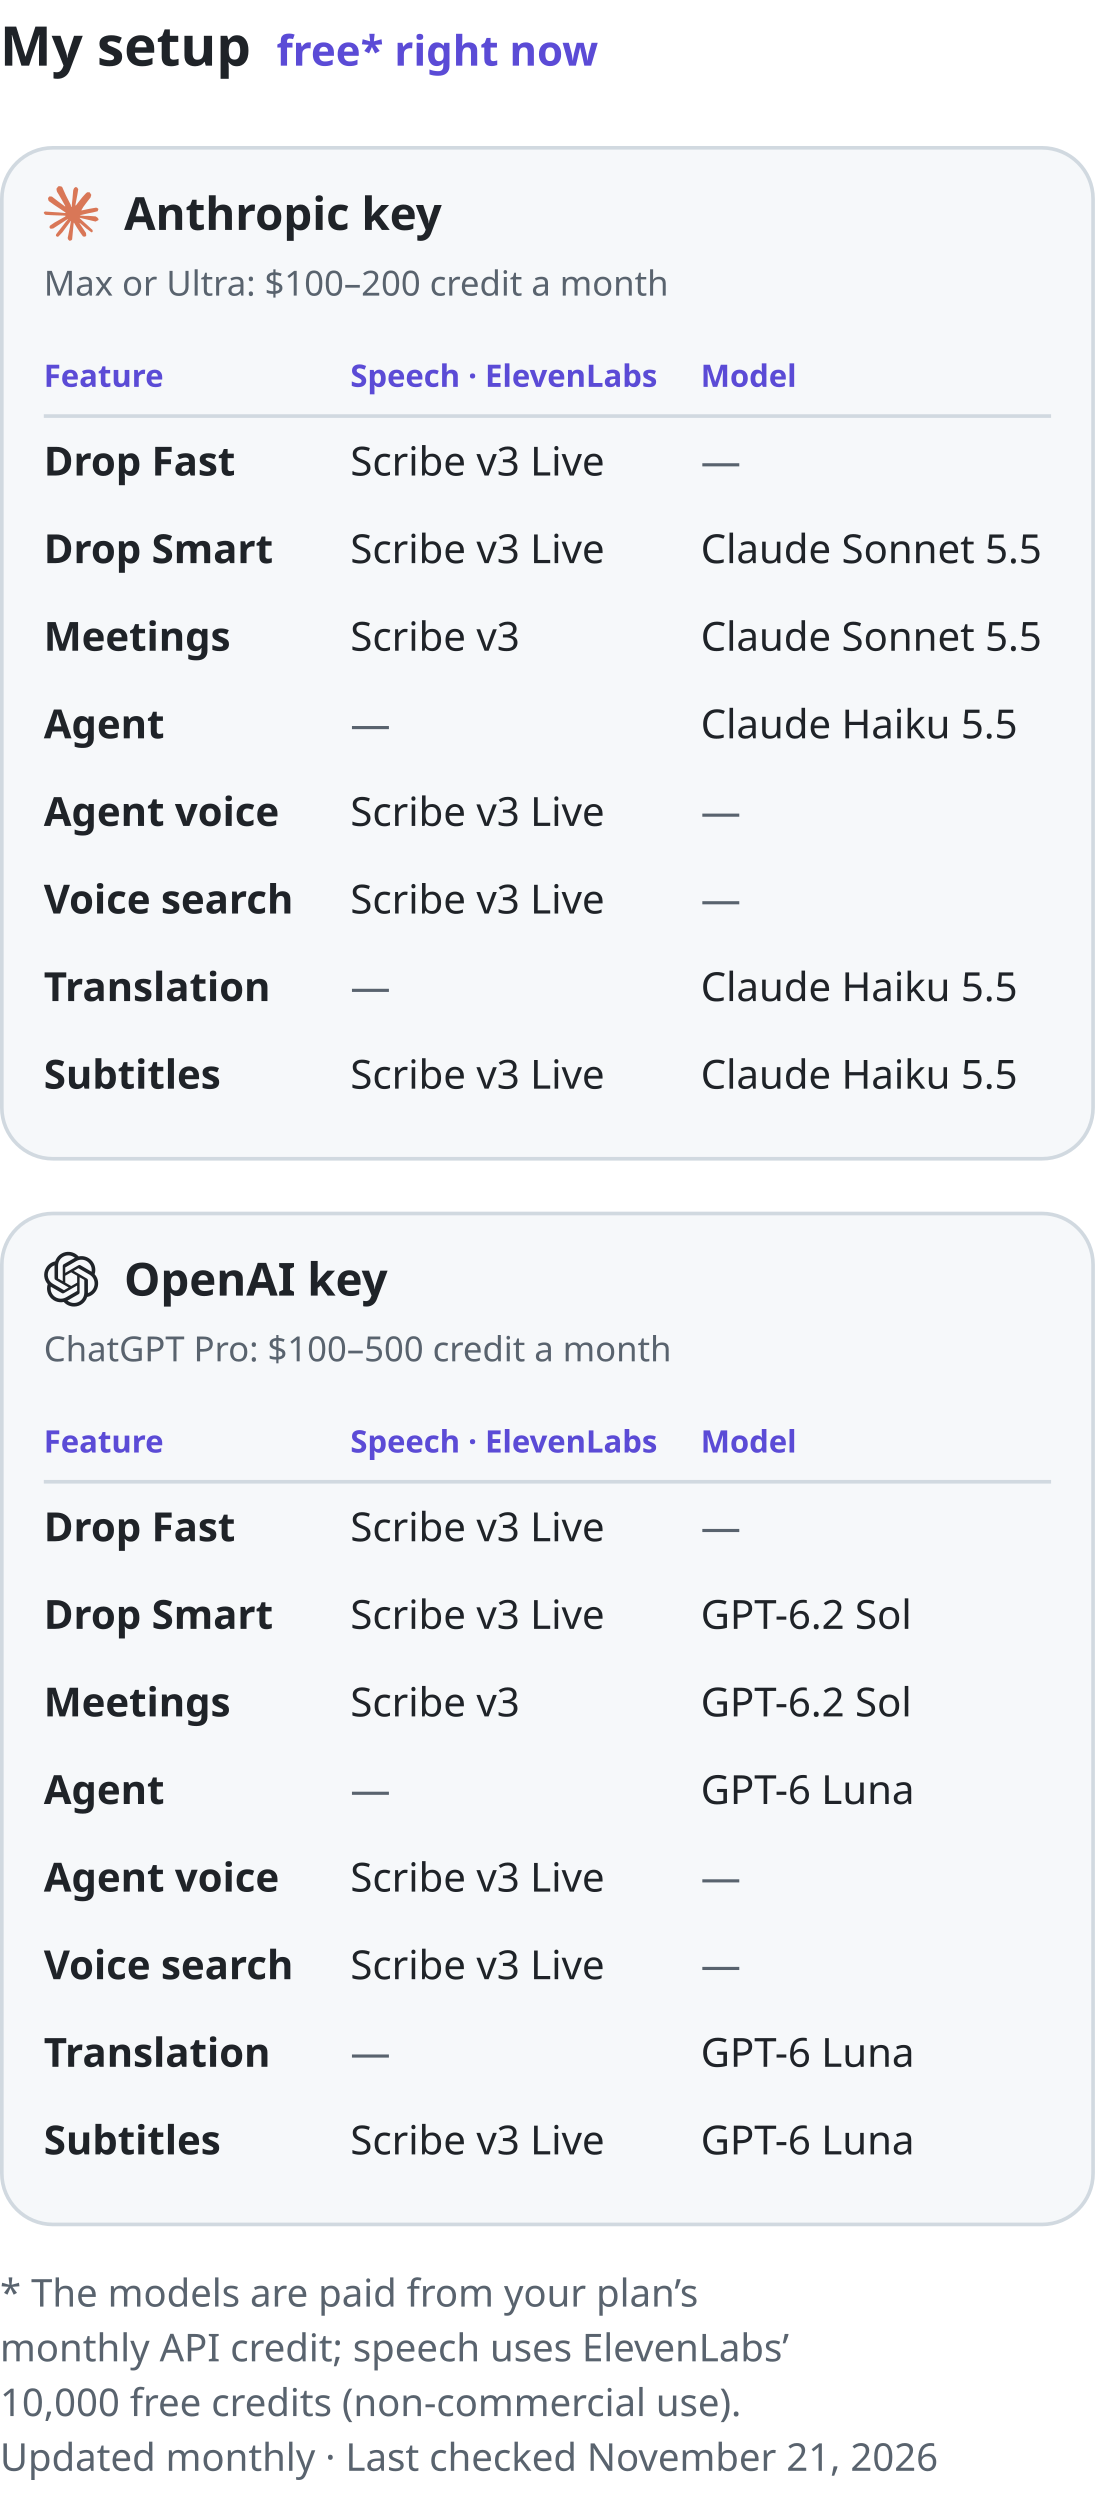
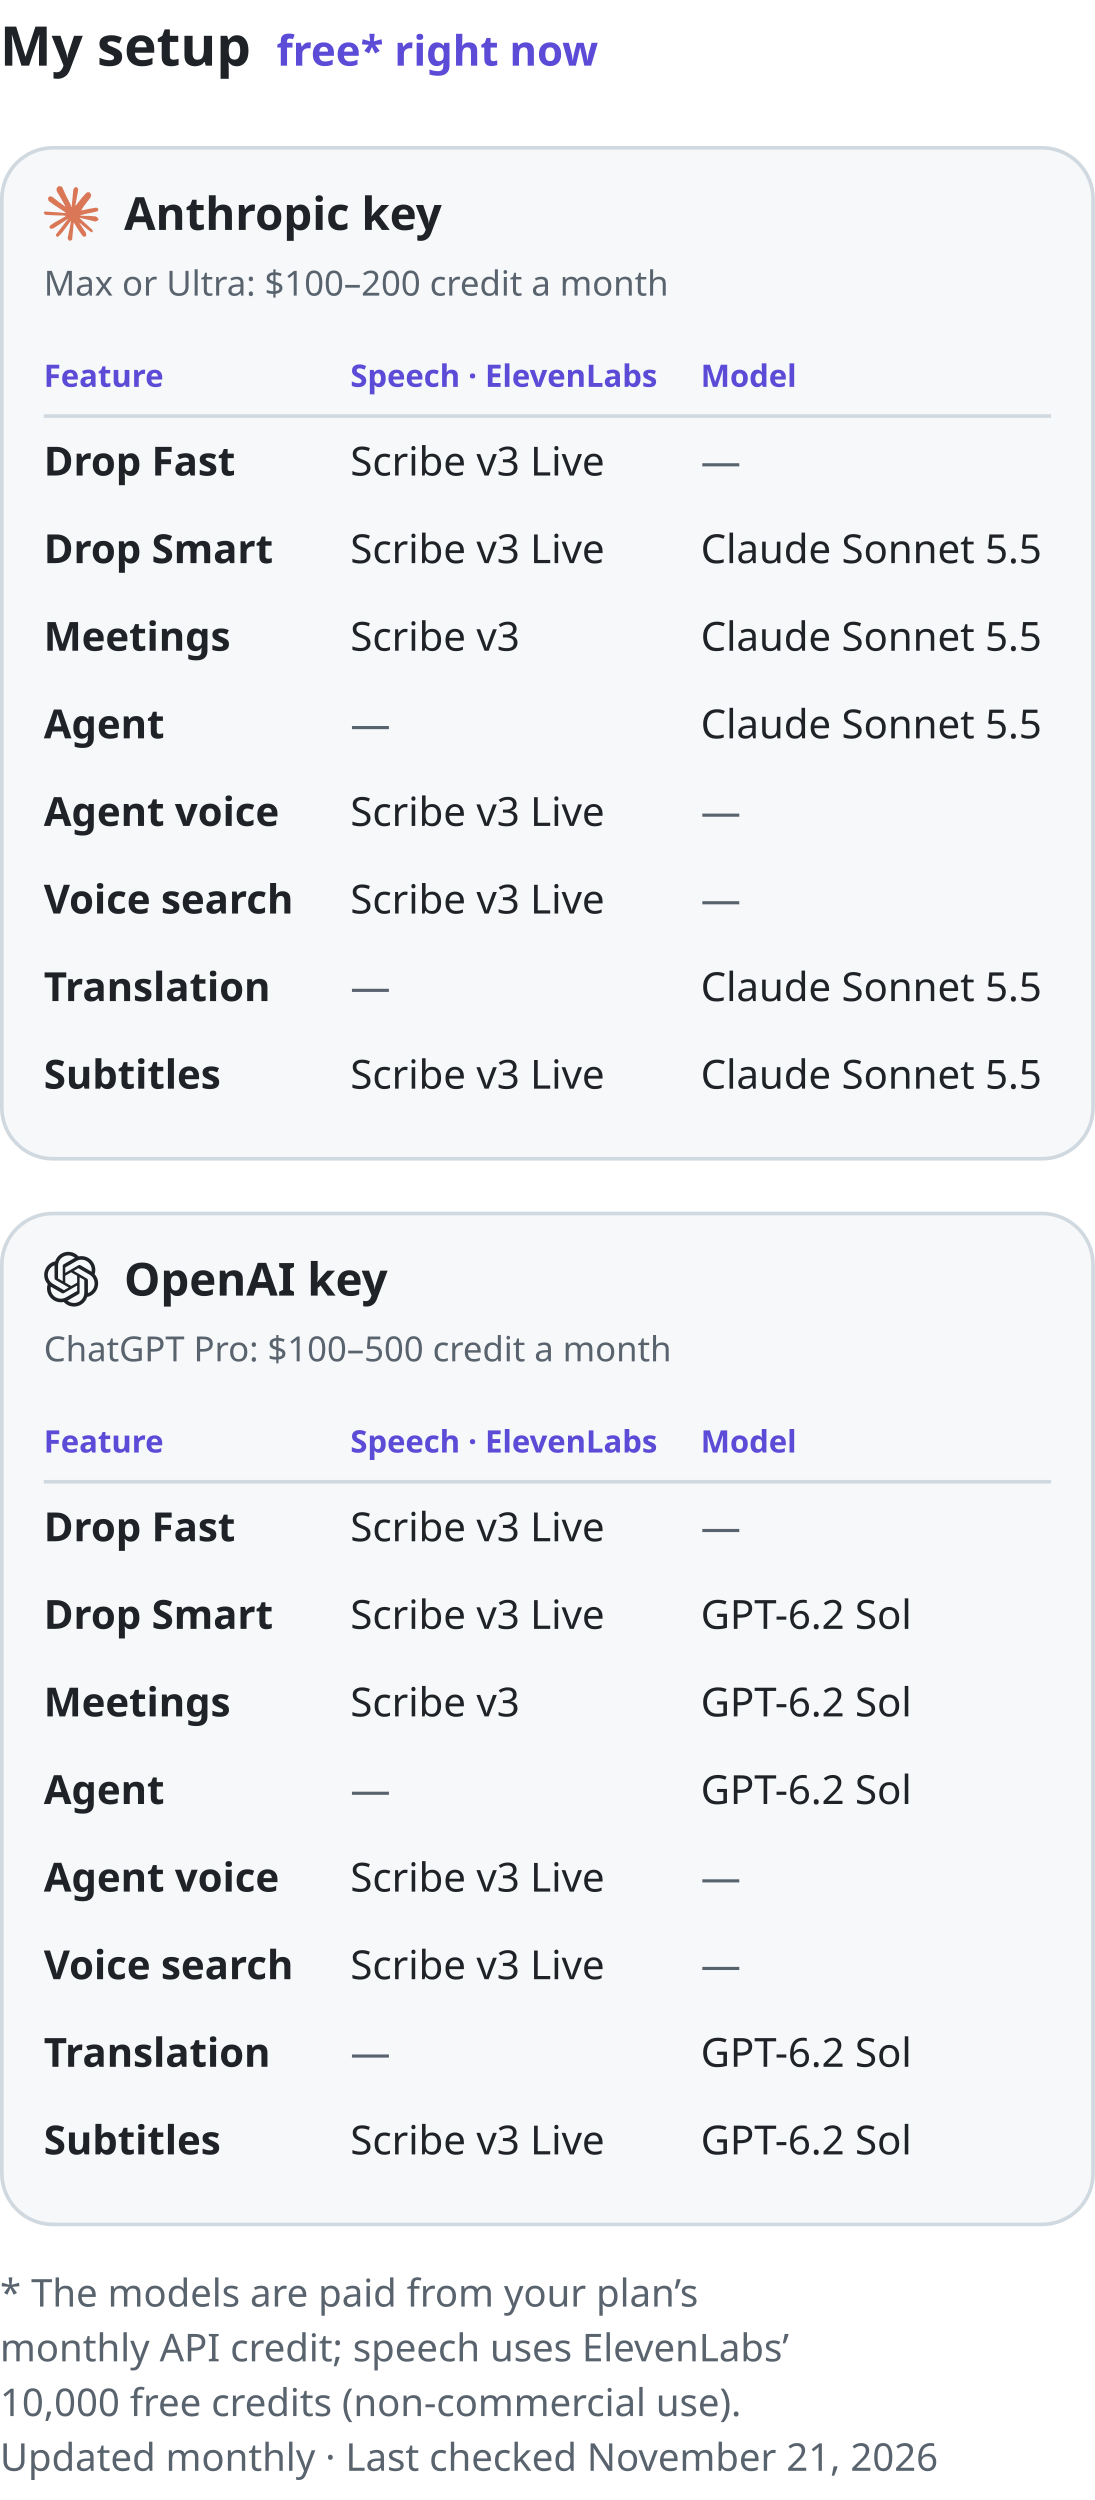
<svg xmlns="http://www.w3.org/2000/svg" width="300" height="685" viewBox="0 0 300 685">
  <text x="0" y="18" font-family="-apple-system, BlinkMacSystemFont, 'Segoe UI', 'Noto Sans', Helvetica, Arial, sans-serif" font-size="15" font-weight="700" fill="#1f2328">My setup<tspan dx="7" font-size="11.5" font-weight="600" fill="#5b4bd6">free* right now</tspan>
  </text>
  <rect x="0.5" y="40.5" width="299.0" height="277" rx="14" fill="#f6f8fa" stroke="#d1d9e0" />
  <svg x="12" y="51" width="15" height="15" fill="#d97757" role="img" viewBox="0 0 24 24">
    <path d="m4.714 15.956 4.717-2.647.079-.231-.079-.128h-.231l-.789-.049-2.696-.073-2.337-.097-2.265-.121-.571-.121-.534-.704.055-.352.48-.322.686.061 1.518.103 2.277.158 1.651.097 2.447.255h.389l.055-.158-.134-.097-.103-.097L6.973 9.836l-2.55-1.688-1.336-.971-.723-.492-.364-.461-.158-1.008.656-.723.88.061.225.061.892.686 1.906 1.475 2.489 1.834.364.303.146-.103.018-.073-.164-.273-1.354-2.447-1.445-2.489-.643-1.032-.17-.619c-.061-.255-.103-.467-.103-.729L6.287.134 6.7 0l.996.134.419.364.619 1.415 1.002 2.228 1.554 3.03.455.898.243.832.091.255h.158v-.146l.128-1.706.237-2.095.231-2.696.079-.759.376-.911.747-.492.583.279.48.686-.067.443-.285 1.852-.559 2.902-.364 1.943h.212l.243-.243.984-1.305 1.651-2.064.729-.82.85-.905.546-.431h1.032l.759 1.129-.34 1.166-1.062 1.348-.88 1.141-1.263 1.7-.789 1.36.073.109.188-.018 2.853-.607 1.542-.279 1.84-.316.832.389.091.395-.328.807-1.967.486-2.307.461-3.436.814-.043.03.049.061 1.548.146.662.036h1.621l3.018.225.789.522.474.638-.079.486-1.214.619-1.639-.389-3.825-.911-1.311-.328h-.182v.109l1.093 1.069 2.003 1.809 2.507 2.331.128.577-.322.455-.34-.049-2.204-1.657-.85-.747-1.925-1.621h-.128v.17l.443.65 2.344 3.521.121 1.081-.17.352-.607.212-.668-.121-1.372-1.925L14.38 17.959l-1.141-1.943-.14.079-.674 7.255-.316.37-.729.279-.607-.461-.322-.747.322-1.475.389-1.925.316-1.53.285-1.9.17-.631-.012-.043-.14.018-1.433 1.967-2.18 2.945-1.724 1.846-.413.164-.716-.37.067-.662.401-.589 2.386-3.036 1.439-1.882.929-1.087-.006-.158h-.055l-6.338 4.116-1.129.146-.486-.455.061-.747.231-.243 1.906-1.311Z" />
  </svg>
  <text x="34.0" y="63" font-family="-apple-system, BlinkMacSystemFont, 'Segoe UI', 'Noto Sans', Helvetica, Arial, sans-serif" font-size="12.5" font-weight="600" fill="#1f2328">Anthropic key</text>
  <text x="12.0" y="81" font-family="-apple-system, BlinkMacSystemFont, 'Segoe UI', 'Noto Sans', Helvetica, Arial, sans-serif" font-size="9.5" fill="#59636e">Max or Ultra: $100–200 credit a month</text>
  <text x="12.0" y="106" font-family="-apple-system, BlinkMacSystemFont, 'Segoe UI', 'Noto Sans', Helvetica, Arial, sans-serif" font-size="8.5" font-weight="600" fill="#5b4bd6">Feature</text>
  <text x="96.0" y="106" font-family="-apple-system, BlinkMacSystemFont, 'Segoe UI', 'Noto Sans', Helvetica, Arial, sans-serif" font-size="8.5" font-weight="600" fill="#5b4bd6">Speech · ElevenLabs</text>
  <text x="192.0" y="106" font-family="-apple-system, BlinkMacSystemFont, 'Segoe UI', 'Noto Sans', Helvetica, Arial, sans-serif" font-size="8.5" font-weight="600" fill="#5b4bd6">Model</text>
  <line x1="12.0" y1="114" x2="288.0" y2="114" stroke="#d1d9e0" />
  <text x="12.0" y="130.3" font-family="-apple-system, BlinkMacSystemFont, 'Segoe UI', 'Noto Sans', Helvetica, Arial, sans-serif" font-size="11" font-weight="600" fill="#1f2328">Drop Fast</text>
  <text x="96.0" y="130.3" font-family="-apple-system, BlinkMacSystemFont, 'Segoe UI', 'Noto Sans', Helvetica, Arial, sans-serif" font-size="11" font-weight="400" fill="#1f2328">Scribe v3 Live</text>
  <text x="192.0" y="130.3" font-family="-apple-system, BlinkMacSystemFont, 'Segoe UI', 'Noto Sans', Helvetica, Arial, sans-serif" font-size="11" font-weight="400" fill="#59636e">—</text>
  <text x="12.0" y="154.3" font-family="-apple-system, BlinkMacSystemFont, 'Segoe UI', 'Noto Sans', Helvetica, Arial, sans-serif" font-size="11" font-weight="600" fill="#1f2328">Drop Smart</text>
  <text x="96.0" y="154.3" font-family="-apple-system, BlinkMacSystemFont, 'Segoe UI', 'Noto Sans', Helvetica, Arial, sans-serif" font-size="11" font-weight="400" fill="#1f2328">Scribe v3 Live</text>
  <text x="192.0" y="154.3" font-family="-apple-system, BlinkMacSystemFont, 'Segoe UI', 'Noto Sans', Helvetica, Arial, sans-serif" font-size="11" font-weight="400" fill="#1f2328">Claude Sonnet 5.5</text>
  <text x="12.0" y="178.3" font-family="-apple-system, BlinkMacSystemFont, 'Segoe UI', 'Noto Sans', Helvetica, Arial, sans-serif" font-size="11" font-weight="600" fill="#1f2328">Meetings</text>
  <text x="96.0" y="178.3" font-family="-apple-system, BlinkMacSystemFont, 'Segoe UI', 'Noto Sans', Helvetica, Arial, sans-serif" font-size="11" font-weight="400" fill="#1f2328">Scribe v3</text>
  <text x="192.0" y="178.3" font-family="-apple-system, BlinkMacSystemFont, 'Segoe UI', 'Noto Sans', Helvetica, Arial, sans-serif" font-size="11" font-weight="400" fill="#1f2328">Claude Sonnet 5.5</text>
  <text x="12.0" y="202.3" font-family="-apple-system, BlinkMacSystemFont, 'Segoe UI', 'Noto Sans', Helvetica, Arial, sans-serif" font-size="11" font-weight="600" fill="#1f2328">Agent</text>
  <text x="96.0" y="202.3" font-family="-apple-system, BlinkMacSystemFont, 'Segoe UI', 'Noto Sans', Helvetica, Arial, sans-serif" font-size="11" font-weight="400" fill="#59636e">—</text>
-   <text x="192.0" y="202.3" font-family="-apple-system, BlinkMacSystemFont, 'Segoe UI', 'Noto Sans', Helvetica, Arial, sans-serif" font-size="11" font-weight="400" fill="#1f2328">Claude Haiku 5.5</text>
+   <text x="192.0" y="202.3" font-family="-apple-system, BlinkMacSystemFont, 'Segoe UI', 'Noto Sans', Helvetica, Arial, sans-serif" font-size="11" font-weight="400" fill="#1f2328">Claude Sonnet 5.5</text>
  <text x="12.0" y="226.3" font-family="-apple-system, BlinkMacSystemFont, 'Segoe UI', 'Noto Sans', Helvetica, Arial, sans-serif" font-size="11" font-weight="600" fill="#1f2328">Agent voice</text>
  <text x="96.0" y="226.3" font-family="-apple-system, BlinkMacSystemFont, 'Segoe UI', 'Noto Sans', Helvetica, Arial, sans-serif" font-size="11" font-weight="400" fill="#1f2328">Scribe v3 Live</text>
  <text x="192.0" y="226.3" font-family="-apple-system, BlinkMacSystemFont, 'Segoe UI', 'Noto Sans', Helvetica, Arial, sans-serif" font-size="11" font-weight="400" fill="#59636e">—</text>
  <text x="12.0" y="250.3" font-family="-apple-system, BlinkMacSystemFont, 'Segoe UI', 'Noto Sans', Helvetica, Arial, sans-serif" font-size="11" font-weight="600" fill="#1f2328">Voice search</text>
  <text x="96.0" y="250.3" font-family="-apple-system, BlinkMacSystemFont, 'Segoe UI', 'Noto Sans', Helvetica, Arial, sans-serif" font-size="11" font-weight="400" fill="#1f2328">Scribe v3 Live</text>
  <text x="192.0" y="250.3" font-family="-apple-system, BlinkMacSystemFont, 'Segoe UI', 'Noto Sans', Helvetica, Arial, sans-serif" font-size="11" font-weight="400" fill="#59636e">—</text>
  <text x="12.0" y="274.3" font-family="-apple-system, BlinkMacSystemFont, 'Segoe UI', 'Noto Sans', Helvetica, Arial, sans-serif" font-size="11" font-weight="600" fill="#1f2328">Translation</text>
  <text x="96.0" y="274.3" font-family="-apple-system, BlinkMacSystemFont, 'Segoe UI', 'Noto Sans', Helvetica, Arial, sans-serif" font-size="11" font-weight="400" fill="#59636e">—</text>
-   <text x="192.0" y="274.3" font-family="-apple-system, BlinkMacSystemFont, 'Segoe UI', 'Noto Sans', Helvetica, Arial, sans-serif" font-size="11" font-weight="400" fill="#1f2328">Claude Haiku 5.5</text>
+   <text x="192.0" y="274.3" font-family="-apple-system, BlinkMacSystemFont, 'Segoe UI', 'Noto Sans', Helvetica, Arial, sans-serif" font-size="11" font-weight="400" fill="#1f2328">Claude Sonnet 5.5</text>
  <text x="12.0" y="298.3" font-family="-apple-system, BlinkMacSystemFont, 'Segoe UI', 'Noto Sans', Helvetica, Arial, sans-serif" font-size="11" font-weight="600" fill="#1f2328">Subtitles</text>
  <text x="96.0" y="298.3" font-family="-apple-system, BlinkMacSystemFont, 'Segoe UI', 'Noto Sans', Helvetica, Arial, sans-serif" font-size="11" font-weight="400" fill="#1f2328">Scribe v3 Live</text>
-   <text x="192.0" y="298.3" font-family="-apple-system, BlinkMacSystemFont, 'Segoe UI', 'Noto Sans', Helvetica, Arial, sans-serif" font-size="11" font-weight="400" fill="#1f2328">Claude Haiku 5.5</text>
+   <text x="192.0" y="298.3" font-family="-apple-system, BlinkMacSystemFont, 'Segoe UI', 'Noto Sans', Helvetica, Arial, sans-serif" font-size="11" font-weight="400" fill="#1f2328">Claude Sonnet 5.5</text>
  <rect x="0.5" y="332.5" width="299.0" height="277" rx="14" fill="#f6f8fa" stroke="#d1d9e0" />
  <svg x="12" y="343" width="15" height="15" fill="#1f2328" role="img" viewBox="0 0 24 24">
    <path d="M22.282 9.821a5.985 5.985 0 0 0-.516-4.911 6.046 6.046 0 0 0-6.51-2.9A6.065 6.065 0 0 0 4.981 4.182a5.985 5.985 0 0 0-3.998 2.9 6.046 6.046 0 0 0 .743 7.097 5.98 5.98 0 0 0 .511 4.911 6.051 6.051 0 0 0 6.515 2.9A5.985 5.985 0 0 0 13.26 24a6.056 6.056 0 0 0 5.772-4.206 5.989 5.989 0 0 0 3.998-2.9 6.056 6.056 0 0 0-.748-7.073zm-9.022 12.608a4.476 4.476 0 0 1-2.876-1.041l.142-.08 4.778-2.758a.795.795 0 0 0 .393-.681v-6.737l2.02 1.169a.071.071 0 0 1 .038.052v5.583a4.504 4.504 0 0 1-4.495 4.494zm-9.661-4.125a4.471 4.471 0 0 1-.535-3.014l.142.085 4.783 2.758a.771.771 0 0 0 .781 0l5.843-3.369v2.332a.08.08 0 0 1-.033.061L9.74 19.95a4.499 4.499 0 0 1-6.141-1.646zM2.341 7.896a4.485 4.485 0 0 1 2.365-1.973V11.6a.766.766 0 0 0 .388.676l5.814 3.354-2.02 1.169a.076.076 0 0 1-.071 0l-4.83-2.787A4.504 4.504 0 0 1 2.341 7.872zm16.596 3.856L13.104 8.364 15.119 7.2a.076.076 0 0 1 .071 0l4.83 2.791a4.494 4.494 0 0 1-.676 8.104v-5.677a.79.79 0 0 0-.407-.667zm2.011-3.023l-.142-.085-4.774-2.782a.776.776 0 0 0-.785 0L9.409 9.23V6.897a.066.066 0 0 1 .028-.061l4.83-2.787a4.499 4.499 0 0 1 6.68 4.66zM8.306 12.863l-2.02-1.164a.08.08 0 0 1-.038-.057V6.074a4.499 4.499 0 0 1 7.376-3.454l-.142.081L8.704 5.459a.795.795 0 0 0-.393.681zm1.098-2.365l2.602-1.5 2.607 1.5v2.999l-2.597 1.5-2.607-1.5Z" />
  </svg>
  <text x="34.0" y="355" font-family="-apple-system, BlinkMacSystemFont, 'Segoe UI', 'Noto Sans', Helvetica, Arial, sans-serif" font-size="12.5" font-weight="600" fill="#1f2328">OpenAI key</text>
  <text x="12.0" y="373" font-family="-apple-system, BlinkMacSystemFont, 'Segoe UI', 'Noto Sans', Helvetica, Arial, sans-serif" font-size="9.5" fill="#59636e">ChatGPT Pro: $100–500 credit a month</text>
  <text x="12.0" y="398" font-family="-apple-system, BlinkMacSystemFont, 'Segoe UI', 'Noto Sans', Helvetica, Arial, sans-serif" font-size="8.5" font-weight="600" fill="#5b4bd6">Feature</text>
  <text x="96.0" y="398" font-family="-apple-system, BlinkMacSystemFont, 'Segoe UI', 'Noto Sans', Helvetica, Arial, sans-serif" font-size="8.5" font-weight="600" fill="#5b4bd6">Speech · ElevenLabs</text>
  <text x="192.0" y="398" font-family="-apple-system, BlinkMacSystemFont, 'Segoe UI', 'Noto Sans', Helvetica, Arial, sans-serif" font-size="8.5" font-weight="600" fill="#5b4bd6">Model</text>
  <line x1="12.0" y1="406" x2="288.0" y2="406" stroke="#d1d9e0" />
  <text x="12.0" y="422.3" font-family="-apple-system, BlinkMacSystemFont, 'Segoe UI', 'Noto Sans', Helvetica, Arial, sans-serif" font-size="11" font-weight="600" fill="#1f2328">Drop Fast</text>
  <text x="96.0" y="422.3" font-family="-apple-system, BlinkMacSystemFont, 'Segoe UI', 'Noto Sans', Helvetica, Arial, sans-serif" font-size="11" font-weight="400" fill="#1f2328">Scribe v3 Live</text>
  <text x="192.0" y="422.3" font-family="-apple-system, BlinkMacSystemFont, 'Segoe UI', 'Noto Sans', Helvetica, Arial, sans-serif" font-size="11" font-weight="400" fill="#59636e">—</text>
  <text x="12.0" y="446.3" font-family="-apple-system, BlinkMacSystemFont, 'Segoe UI', 'Noto Sans', Helvetica, Arial, sans-serif" font-size="11" font-weight="600" fill="#1f2328">Drop Smart</text>
  <text x="96.0" y="446.3" font-family="-apple-system, BlinkMacSystemFont, 'Segoe UI', 'Noto Sans', Helvetica, Arial, sans-serif" font-size="11" font-weight="400" fill="#1f2328">Scribe v3 Live</text>
  <text x="192.0" y="446.3" font-family="-apple-system, BlinkMacSystemFont, 'Segoe UI', 'Noto Sans', Helvetica, Arial, sans-serif" font-size="11" font-weight="400" fill="#1f2328">GPT-6.2 Sol</text>
  <text x="12.0" y="470.3" font-family="-apple-system, BlinkMacSystemFont, 'Segoe UI', 'Noto Sans', Helvetica, Arial, sans-serif" font-size="11" font-weight="600" fill="#1f2328">Meetings</text>
  <text x="96.0" y="470.3" font-family="-apple-system, BlinkMacSystemFont, 'Segoe UI', 'Noto Sans', Helvetica, Arial, sans-serif" font-size="11" font-weight="400" fill="#1f2328">Scribe v3</text>
  <text x="192.0" y="470.3" font-family="-apple-system, BlinkMacSystemFont, 'Segoe UI', 'Noto Sans', Helvetica, Arial, sans-serif" font-size="11" font-weight="400" fill="#1f2328">GPT-6.2 Sol</text>
  <text x="12.0" y="494.3" font-family="-apple-system, BlinkMacSystemFont, 'Segoe UI', 'Noto Sans', Helvetica, Arial, sans-serif" font-size="11" font-weight="600" fill="#1f2328">Agent</text>
  <text x="96.0" y="494.3" font-family="-apple-system, BlinkMacSystemFont, 'Segoe UI', 'Noto Sans', Helvetica, Arial, sans-serif" font-size="11" font-weight="400" fill="#59636e">—</text>
-   <text x="192.0" y="494.3" font-family="-apple-system, BlinkMacSystemFont, 'Segoe UI', 'Noto Sans', Helvetica, Arial, sans-serif" font-size="11" font-weight="400" fill="#1f2328">GPT-6 Luna</text>
+   <text x="192.0" y="494.3" font-family="-apple-system, BlinkMacSystemFont, 'Segoe UI', 'Noto Sans', Helvetica, Arial, sans-serif" font-size="11" font-weight="400" fill="#1f2328">GPT-6.2 Sol</text>
  <text x="12.0" y="518.3" font-family="-apple-system, BlinkMacSystemFont, 'Segoe UI', 'Noto Sans', Helvetica, Arial, sans-serif" font-size="11" font-weight="600" fill="#1f2328">Agent voice</text>
  <text x="96.0" y="518.3" font-family="-apple-system, BlinkMacSystemFont, 'Segoe UI', 'Noto Sans', Helvetica, Arial, sans-serif" font-size="11" font-weight="400" fill="#1f2328">Scribe v3 Live</text>
  <text x="192.0" y="518.3" font-family="-apple-system, BlinkMacSystemFont, 'Segoe UI', 'Noto Sans', Helvetica, Arial, sans-serif" font-size="11" font-weight="400" fill="#59636e">—</text>
  <text x="12.0" y="542.3" font-family="-apple-system, BlinkMacSystemFont, 'Segoe UI', 'Noto Sans', Helvetica, Arial, sans-serif" font-size="11" font-weight="600" fill="#1f2328">Voice search</text>
  <text x="96.0" y="542.3" font-family="-apple-system, BlinkMacSystemFont, 'Segoe UI', 'Noto Sans', Helvetica, Arial, sans-serif" font-size="11" font-weight="400" fill="#1f2328">Scribe v3 Live</text>
  <text x="192.0" y="542.3" font-family="-apple-system, BlinkMacSystemFont, 'Segoe UI', 'Noto Sans', Helvetica, Arial, sans-serif" font-size="11" font-weight="400" fill="#59636e">—</text>
  <text x="12.0" y="566.3" font-family="-apple-system, BlinkMacSystemFont, 'Segoe UI', 'Noto Sans', Helvetica, Arial, sans-serif" font-size="11" font-weight="600" fill="#1f2328">Translation</text>
  <text x="96.0" y="566.3" font-family="-apple-system, BlinkMacSystemFont, 'Segoe UI', 'Noto Sans', Helvetica, Arial, sans-serif" font-size="11" font-weight="400" fill="#59636e">—</text>
-   <text x="192.0" y="566.3" font-family="-apple-system, BlinkMacSystemFont, 'Segoe UI', 'Noto Sans', Helvetica, Arial, sans-serif" font-size="11" font-weight="400" fill="#1f2328">GPT-6 Luna</text>
+   <text x="192.0" y="566.3" font-family="-apple-system, BlinkMacSystemFont, 'Segoe UI', 'Noto Sans', Helvetica, Arial, sans-serif" font-size="11" font-weight="400" fill="#1f2328">GPT-6.2 Sol</text>
  <text x="12.0" y="590.3" font-family="-apple-system, BlinkMacSystemFont, 'Segoe UI', 'Noto Sans', Helvetica, Arial, sans-serif" font-size="11" font-weight="600" fill="#1f2328">Subtitles</text>
  <text x="96.0" y="590.3" font-family="-apple-system, BlinkMacSystemFont, 'Segoe UI', 'Noto Sans', Helvetica, Arial, sans-serif" font-size="11" font-weight="400" fill="#1f2328">Scribe v3 Live</text>
-   <text x="192.0" y="590.3" font-family="-apple-system, BlinkMacSystemFont, 'Segoe UI', 'Noto Sans', Helvetica, Arial, sans-serif" font-size="11" font-weight="400" fill="#1f2328">GPT-6 Luna</text>
+   <text x="192.0" y="590.3" font-family="-apple-system, BlinkMacSystemFont, 'Segoe UI', 'Noto Sans', Helvetica, Arial, sans-serif" font-size="11" font-weight="400" fill="#1f2328">GPT-6.2 Sol</text>
  <text x="0" y="632" font-family="-apple-system, BlinkMacSystemFont, 'Segoe UI', 'Noto Sans', Helvetica, Arial, sans-serif" font-size="10.5" fill="#59636e">* The models are paid from your plan’s</text>
  <text x="0" y="647" font-family="-apple-system, BlinkMacSystemFont, 'Segoe UI', 'Noto Sans', Helvetica, Arial, sans-serif" font-size="10.5" fill="#59636e">monthly API credit; speech uses ElevenLabs’</text>
  <text x="0" y="662" font-family="-apple-system, BlinkMacSystemFont, 'Segoe UI', 'Noto Sans', Helvetica, Arial, sans-serif" font-size="10.5" fill="#59636e">10,000 free credits (non-commercial use).</text>
  <text x="0" y="677" font-family="-apple-system, BlinkMacSystemFont, 'Segoe UI', 'Noto Sans', Helvetica, Arial, sans-serif" font-size="10.5" fill="#59636e">Updated monthly · Last checked November 21, 2026</text>
</svg>
